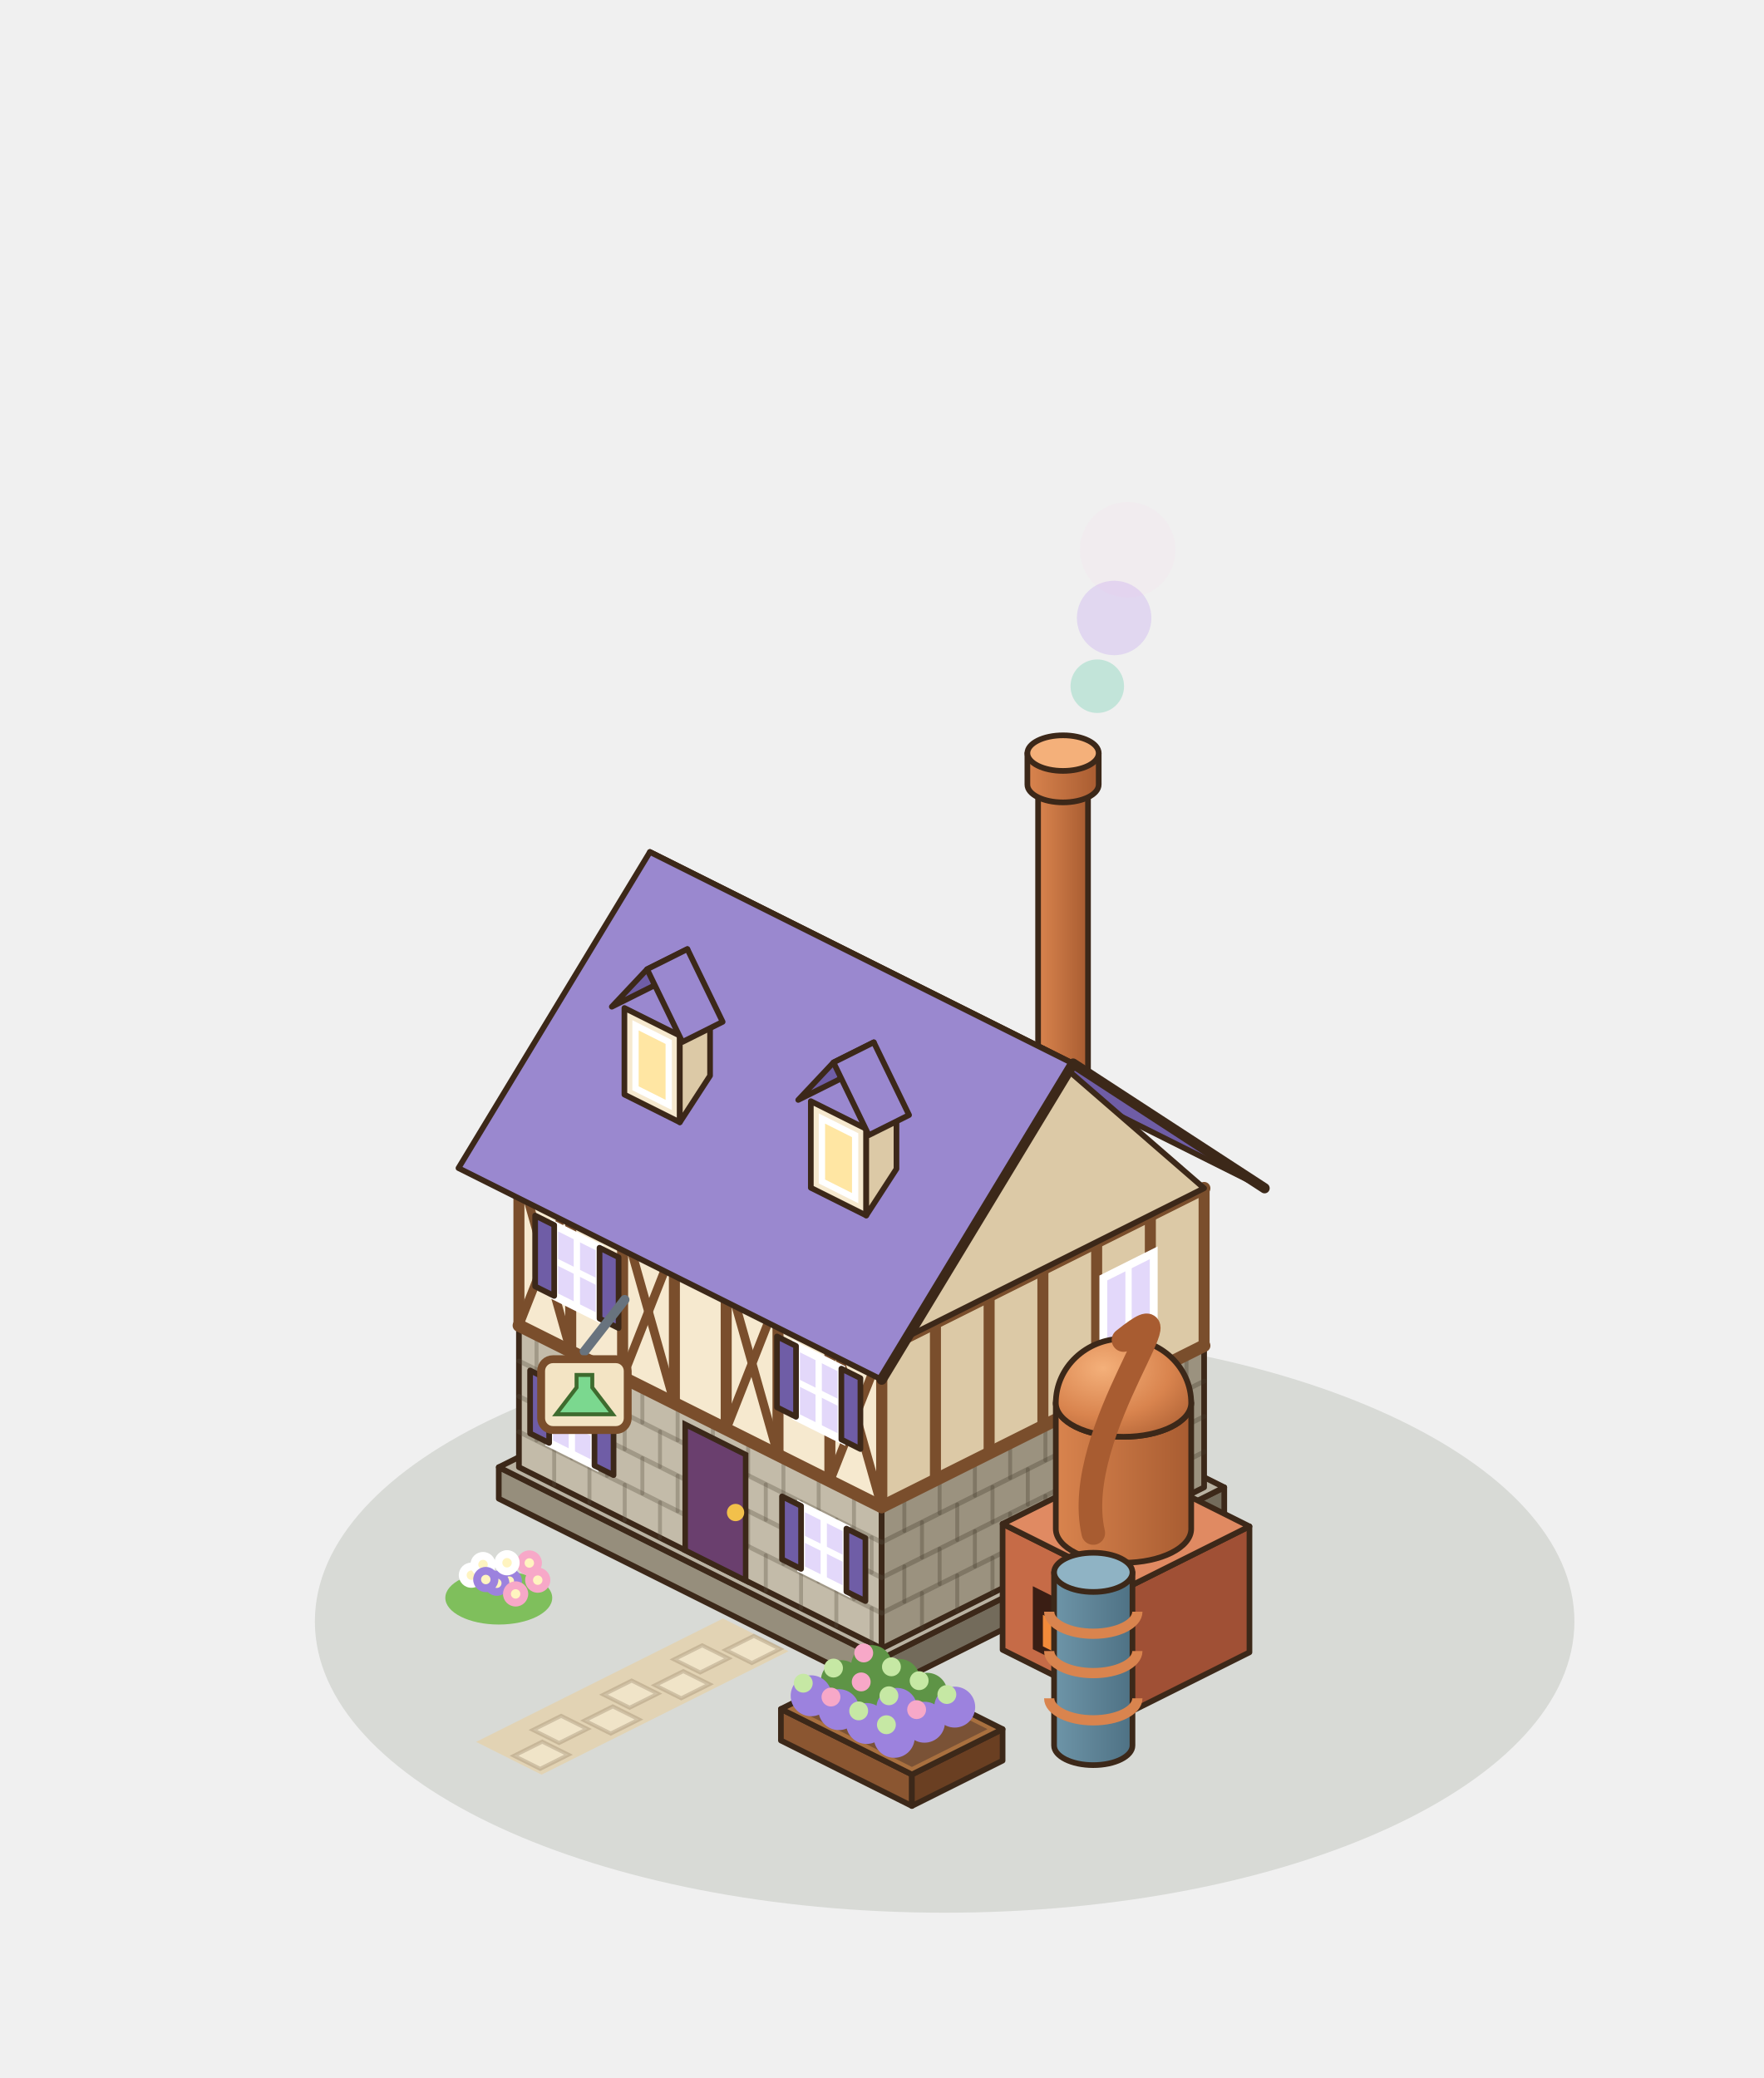
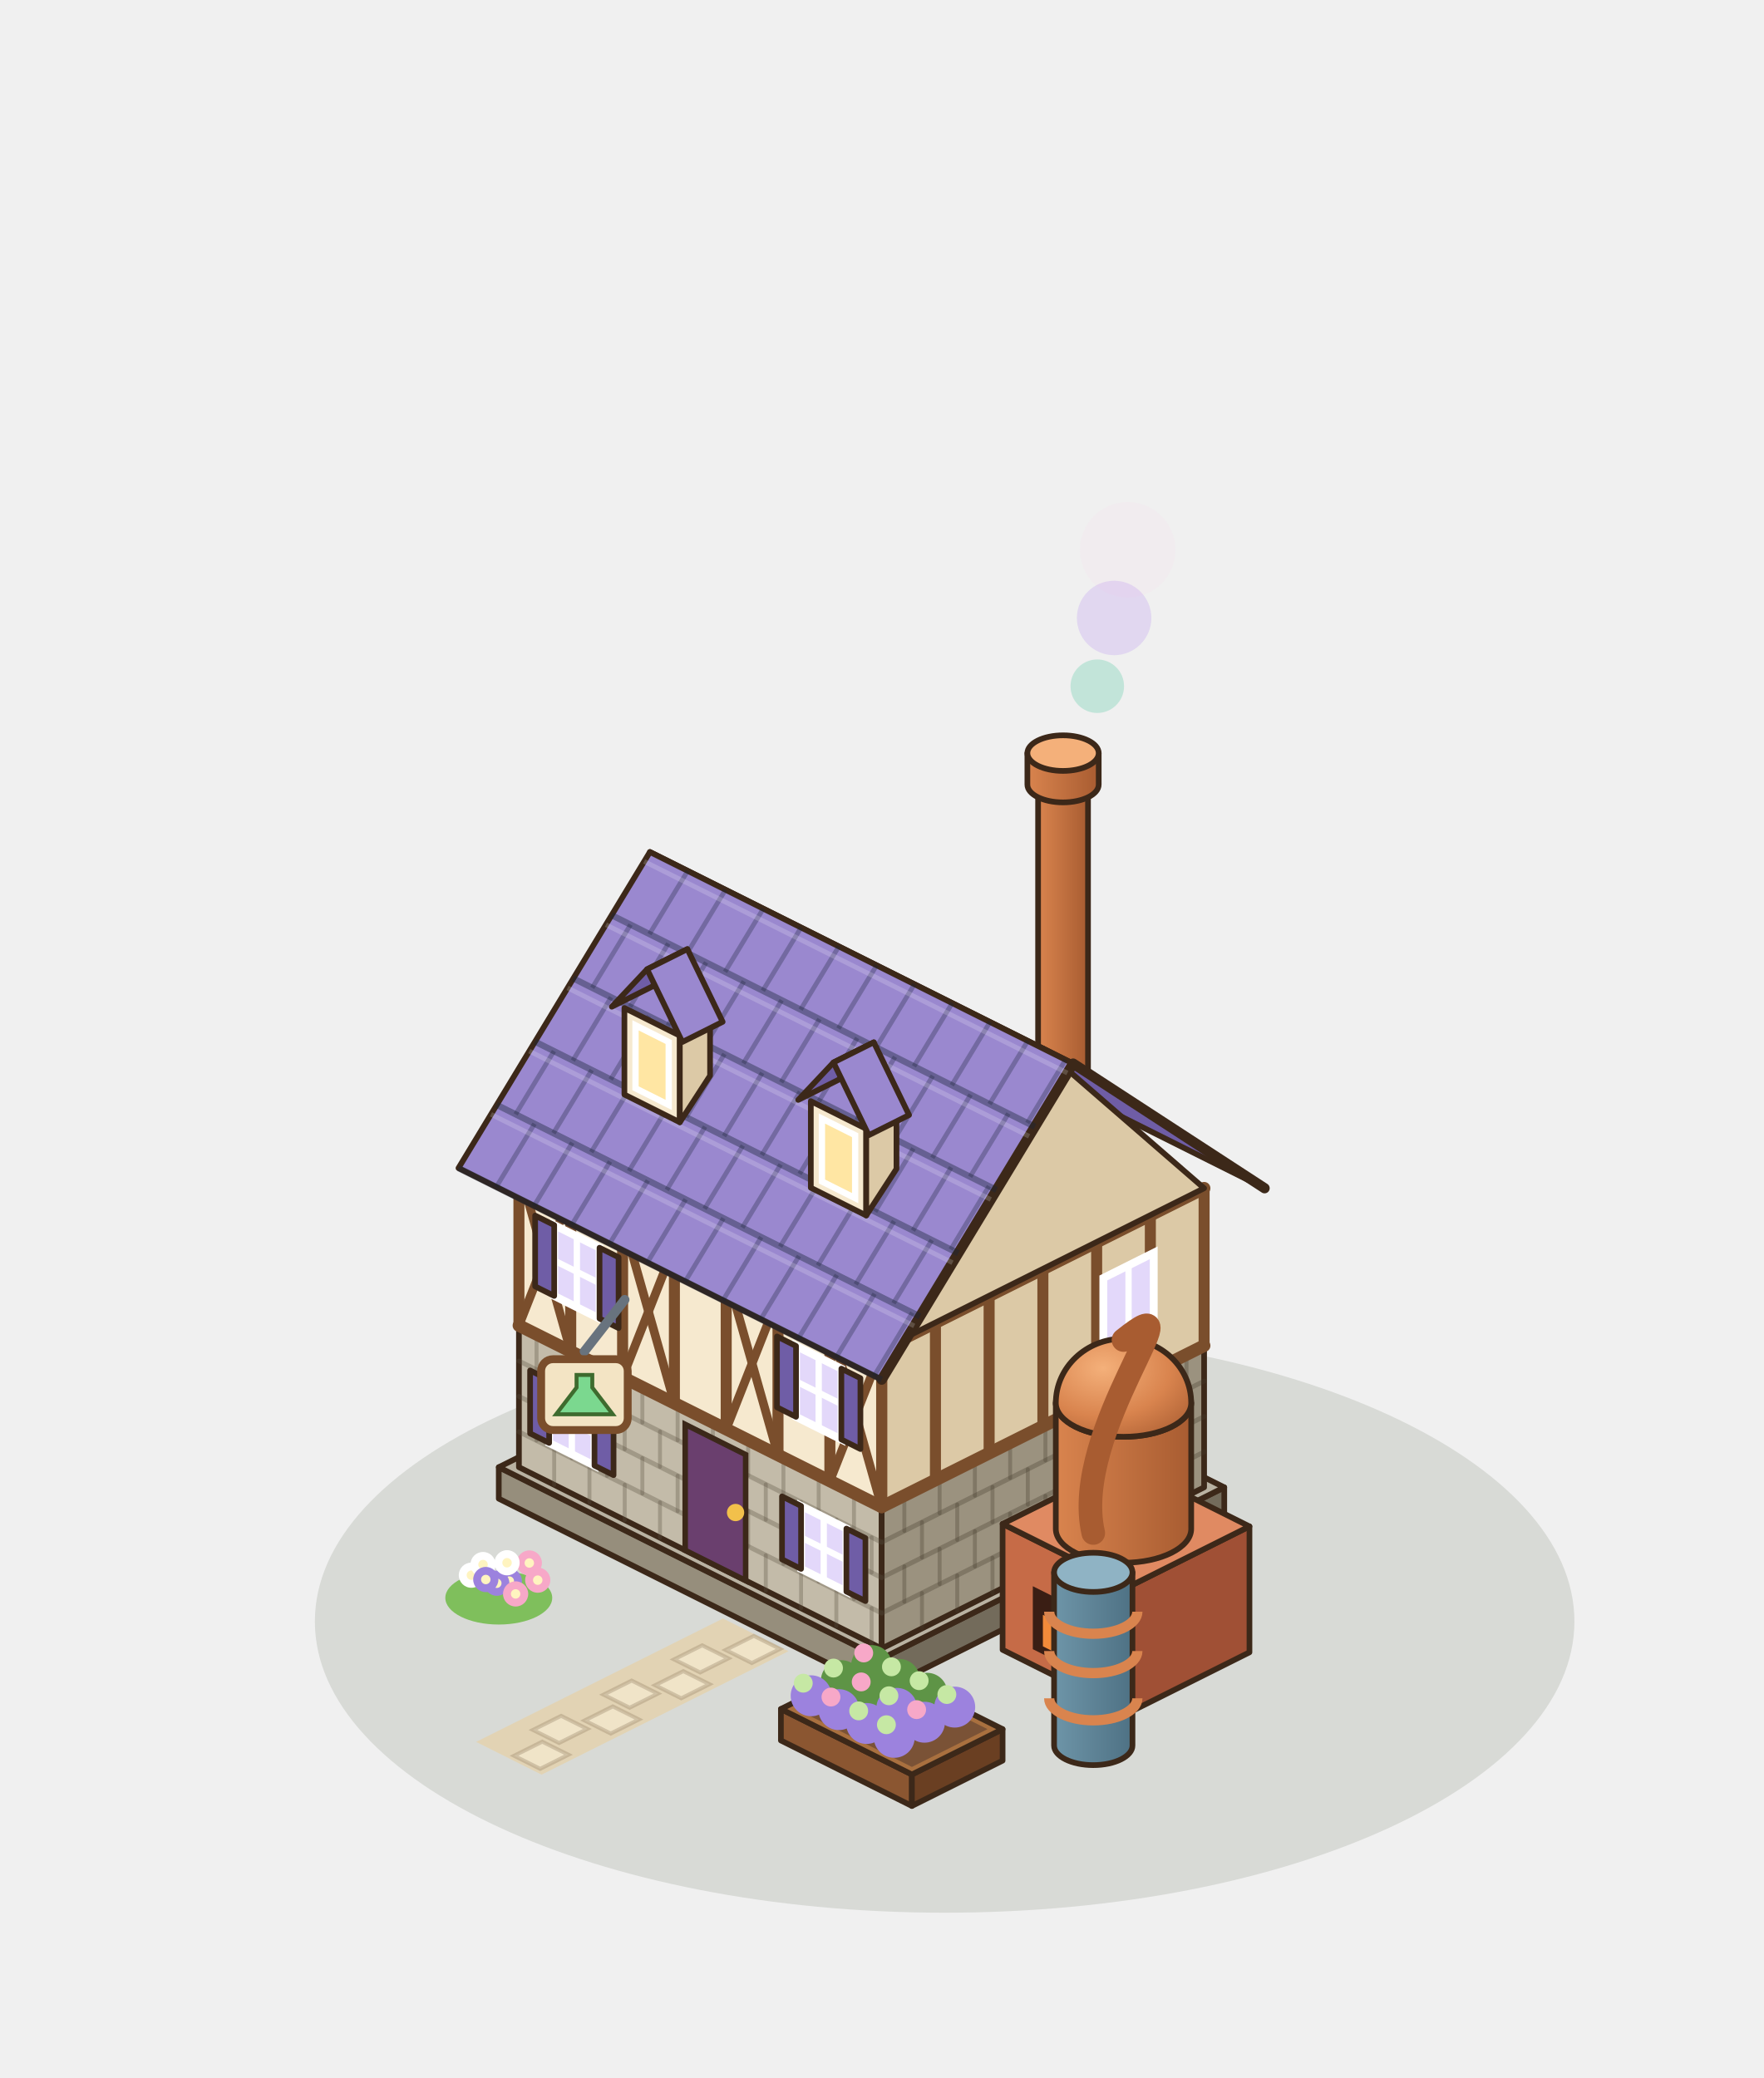
<svg xmlns="http://www.w3.org/2000/svg" width="280" height="330" viewBox="-140 -250 280 330">
  <g transform="scale(1.25)">
    <ellipse cx="8" cy="6" rx="80" ry="37" fill="rgba(40,55,20,.12)" />
    <polygon points="-20.16,5.62 -51.52,21.3 -43.2,25.46 -11.84,9.78" fill="#E2D3B4" />
    <polygon points="-12.91,9.49 -16.5,11.28 -19.82,9.62 -16.24,7.83" fill="#F0E4C8" stroke="rgba(150,130,100,.35)" stroke-width="0.5" />
    <polygon points="-19.47,10.69 -23.06,12.48 -26.38,10.82 -22.8,9.03" fill="#F0E4C8" stroke="rgba(150,130,100,.35)" stroke-width="0.5" />
    <polygon points="-21.87,13.97 -25.46,15.76 -28.78,14.1 -25.2,12.31" fill="#F0E4C8" stroke="rgba(150,130,100,.35)" stroke-width="0.5" />
    <polygon points="-28.43,15.17 -32.02,16.96 -35.34,15.3 -31.76,13.51" fill="#F0E4C8" stroke="rgba(150,130,100,.35)" stroke-width="0.5" />
    <polygon points="-30.83,18.45 -34.42,20.24 -37.74,18.58 -34.16,16.79" fill="#F0E4C8" stroke="rgba(150,130,100,.35)" stroke-width="0.5" />
    <polygon points="-37.39,19.65 -40.98,21.44 -44.3,19.78 -40.72,17.99" fill="#F0E4C8" stroke="rgba(150,130,100,.35)" stroke-width="0.5" />
    <polygon points="-39.79,22.93 -43.38,24.72 -46.7,23.06 -43.12,21.27" fill="#F0E4C8" stroke="rgba(150,130,100,.35)" stroke-width="0.5" />
    <polygon points="-48.64,-9.6 0,14.72 0,10.72 -48.64,-13.6" fill="#968E7C" stroke="#3C2819" stroke-width="0.72" stroke-linejoin="round" />
    <polygon points="43.52,-7.04 0,14.72 0,10.72 43.52,-11.04" fill="#736B5B" stroke="#3C2819" stroke-width="0.72" stroke-linejoin="round" />
    <polygon points="-5.12,-35.36 43.52,-11.04 0,10.72 -48.64,-13.6" fill="#B9B2A2" stroke="#3C2819" stroke-width="0.72" stroke-linejoin="round" />
    <polygon points="-46.08,-13.6 0,9.44 0,-8.56 -46.08,-31.6" fill="#C3BBA9" stroke="#3C2819" stroke-width="0.72" stroke-linejoin="round" />
    <polygon points="40.96,-11.04 0,9.44 0,-8.56 40.96,-29.04" fill="#9B927F" stroke="#3C2819" stroke-width="0.72" stroke-linejoin="round" />
    <polygon points="-5.12,-52.08 40.96,-29.04 0,-8.56 -46.08,-31.6" fill="#E6E1D4" stroke="#3C2819" stroke-width="0.72" stroke-linejoin="round" />
    <line x1="-46.08" y1="-18.1" x2="0" y2="4.94" stroke="rgba(90,80,65,.32)" stroke-width="0.6" stroke-linecap="round" />
    <line x1="-46.08" y1="-22.6" x2="0" y2="0.44" stroke="rgba(90,80,65,.32)" stroke-width="0.6" stroke-linecap="round" />
    <line x1="-46.08" y1="-27.1" x2="0" y2="-4.06" stroke="rgba(90,80,65,.32)" stroke-width="0.6" stroke-linecap="round" />
    <line x1="-41.6" y1="-11.36" x2="-41.6" y2="-15.86" stroke="rgba(90,80,65,.32)" stroke-width="0.5" stroke-linecap="round" />
    <line x1="-37.12" y1="-9.12" x2="-37.12" y2="-13.62" stroke="rgba(90,80,65,.32)" stroke-width="0.5" stroke-linecap="round" />
    <line x1="-32.64" y1="-6.88" x2="-32.64" y2="-11.38" stroke="rgba(90,80,65,.32)" stroke-width="0.5" stroke-linecap="round" />
    <line x1="-28.16" y1="-4.64" x2="-28.16" y2="-9.14" stroke="rgba(90,80,65,.32)" stroke-width="0.5" stroke-linecap="round" />
    <line x1="-23.68" y1="-2.4" x2="-23.68" y2="-6.9" stroke="rgba(90,80,65,.32)" stroke-width="0.5" stroke-linecap="round" />
    <line x1="-19.2" y1="-0.16" x2="-19.2" y2="-4.66" stroke="rgba(90,80,65,.32)" stroke-width="0.5" stroke-linecap="round" />
    <line x1="-14.72" y1="2.08" x2="-14.72" y2="-2.42" stroke="rgba(90,80,65,.32)" stroke-width="0.5" stroke-linecap="round" />
    <line x1="-10.24" y1="4.32" x2="-10.24" y2="-0.18" stroke="rgba(90,80,65,.32)" stroke-width="0.5" stroke-linecap="round" />
    <line x1="-5.76" y1="6.56" x2="-5.76" y2="2.06" stroke="rgba(90,80,65,.32)" stroke-width="0.5" stroke-linecap="round" />
    <line x1="-1.28" y1="8.8" x2="-1.28" y2="4.3" stroke="rgba(90,80,65,.32)" stroke-width="0.5" stroke-linecap="round" />
    <line x1="-43.84" y1="-16.98" x2="-43.84" y2="-21.48" stroke="rgba(90,80,65,.32)" stroke-width="0.5" stroke-linecap="round" />
    <line x1="-39.36" y1="-14.74" x2="-39.36" y2="-19.24" stroke="rgba(90,80,65,.32)" stroke-width="0.5" stroke-linecap="round" />
    <line x1="-34.88" y1="-12.5" x2="-34.88" y2="-17" stroke="rgba(90,80,65,.32)" stroke-width="0.5" stroke-linecap="round" />
    <line x1="-30.4" y1="-10.26" x2="-30.4" y2="-14.76" stroke="rgba(90,80,65,.32)" stroke-width="0.5" stroke-linecap="round" />
    <line x1="-25.92" y1="-8.02" x2="-25.92" y2="-12.52" stroke="rgba(90,80,65,.32)" stroke-width="0.5" stroke-linecap="round" />
    <line x1="-21.44" y1="-5.78" x2="-21.44" y2="-10.28" stroke="rgba(90,80,65,.32)" stroke-width="0.5" stroke-linecap="round" />
    <line x1="-16.96" y1="-3.54" x2="-16.96" y2="-8.04" stroke="rgba(90,80,65,.32)" stroke-width="0.5" stroke-linecap="round" />
    <line x1="-12.48" y1="-1.3" x2="-12.48" y2="-5.8" stroke="rgba(90,80,65,.32)" stroke-width="0.5" stroke-linecap="round" />
    <line x1="-8" y1="0.94" x2="-8" y2="-3.56" stroke="rgba(90,80,65,.32)" stroke-width="0.5" stroke-linecap="round" />
    <line x1="-3.52" y1="3.18" x2="-3.52" y2="-1.32" stroke="rgba(90,80,65,.32)" stroke-width="0.5" stroke-linecap="round" />
    <line x1="-41.6" y1="-20.36" x2="-41.6" y2="-24.86" stroke="rgba(90,80,65,.32)" stroke-width="0.5" stroke-linecap="round" />
    <line x1="-37.12" y1="-18.12" x2="-37.12" y2="-22.62" stroke="rgba(90,80,65,.32)" stroke-width="0.5" stroke-linecap="round" />
    <line x1="-32.64" y1="-15.88" x2="-32.64" y2="-20.38" stroke="rgba(90,80,65,.32)" stroke-width="0.5" stroke-linecap="round" />
    <line x1="-28.16" y1="-13.64" x2="-28.16" y2="-18.14" stroke="rgba(90,80,65,.32)" stroke-width="0.5" stroke-linecap="round" />
    <line x1="-23.68" y1="-11.4" x2="-23.68" y2="-15.9" stroke="rgba(90,80,65,.32)" stroke-width="0.5" stroke-linecap="round" />
    <line x1="-19.2" y1="-9.16" x2="-19.2" y2="-13.66" stroke="rgba(90,80,65,.32)" stroke-width="0.5" stroke-linecap="round" />
    <line x1="-14.72" y1="-6.92" x2="-14.72" y2="-11.42" stroke="rgba(90,80,65,.32)" stroke-width="0.5" stroke-linecap="round" />
    <line x1="-10.24" y1="-4.68" x2="-10.24" y2="-9.18" stroke="rgba(90,80,65,.32)" stroke-width="0.5" stroke-linecap="round" />
    <line x1="-5.76" y1="-2.44" x2="-5.76" y2="-6.94" stroke="rgba(90,80,65,.32)" stroke-width="0.5" stroke-linecap="round" />
    <line x1="-1.28" y1="-0.2" x2="-1.28" y2="-4.7" stroke="rgba(90,80,65,.32)" stroke-width="0.5" stroke-linecap="round" />
    <line x1="-43.84" y1="-25.98" x2="-43.84" y2="-30.48" stroke="rgba(90,80,65,.32)" stroke-width="0.5" stroke-linecap="round" />
    <line x1="-39.36" y1="-23.74" x2="-39.36" y2="-28.24" stroke="rgba(90,80,65,.32)" stroke-width="0.5" stroke-linecap="round" />
    <line x1="-34.88" y1="-21.5" x2="-34.88" y2="-26" stroke="rgba(90,80,65,.32)" stroke-width="0.5" stroke-linecap="round" />
    <line x1="-30.4" y1="-19.26" x2="-30.4" y2="-23.76" stroke="rgba(90,80,65,.32)" stroke-width="0.5" stroke-linecap="round" />
    <line x1="-25.92" y1="-17.02" x2="-25.92" y2="-21.52" stroke="rgba(90,80,65,.32)" stroke-width="0.5" stroke-linecap="round" />
    <line x1="-21.44" y1="-14.78" x2="-21.44" y2="-19.28" stroke="rgba(90,80,65,.32)" stroke-width="0.5" stroke-linecap="round" />
    <line x1="-16.96" y1="-12.54" x2="-16.96" y2="-17.04" stroke="rgba(90,80,65,.32)" stroke-width="0.5" stroke-linecap="round" />
    <line x1="-12.48" y1="-10.3" x2="-12.48" y2="-14.8" stroke="rgba(90,80,65,.32)" stroke-width="0.5" stroke-linecap="round" />
    <line x1="-8" y1="-8.06" x2="-8" y2="-12.56" stroke="rgba(90,80,65,.32)" stroke-width="0.5" stroke-linecap="round" />
    <line x1="-3.52" y1="-5.82" x2="-3.52" y2="-10.32" stroke="rgba(90,80,65,.32)" stroke-width="0.5" stroke-linecap="round" />
    <line x1="40.96" y1="-15.54" x2="0" y2="4.94" stroke="rgba(70,60,45,.32)" stroke-width="0.6" stroke-linecap="round" />
    <line x1="40.96" y1="-20.04" x2="0" y2="0.44" stroke="rgba(70,60,45,.32)" stroke-width="0.6" stroke-linecap="round" />
    <line x1="40.96" y1="-24.54" x2="0" y2="-4.06" stroke="rgba(70,60,45,.32)" stroke-width="0.6" stroke-linecap="round" />
    <line x1="36.48" y1="-8.8" x2="36.48" y2="-13.3" stroke="rgba(70,60,45,.32)" stroke-width="0.5" stroke-linecap="round" />
    <line x1="32" y1="-6.56" x2="32" y2="-11.06" stroke="rgba(70,60,45,.32)" stroke-width="0.5" stroke-linecap="round" />
    <line x1="27.52" y1="-4.32" x2="27.52" y2="-8.82" stroke="rgba(70,60,45,.32)" stroke-width="0.5" stroke-linecap="round" />
    <line x1="23.04" y1="-2.08" x2="23.04" y2="-6.58" stroke="rgba(70,60,45,.32)" stroke-width="0.5" stroke-linecap="round" />
    <line x1="18.56" y1="0.16" x2="18.56" y2="-4.34" stroke="rgba(70,60,45,.32)" stroke-width="0.5" stroke-linecap="round" />
    <line x1="14.08" y1="2.4" x2="14.08" y2="-2.1" stroke="rgba(70,60,45,.32)" stroke-width="0.5" stroke-linecap="round" />
    <line x1="9.6" y1="4.64" x2="9.6" y2="0.14" stroke="rgba(70,60,45,.32)" stroke-width="0.5" stroke-linecap="round" />
    <line x1="5.12" y1="6.88" x2="5.12" y2="2.38" stroke="rgba(70,60,45,.32)" stroke-width="0.5" stroke-linecap="round" />
    <line x1="38.72" y1="-14.42" x2="38.72" y2="-18.92" stroke="rgba(70,60,45,.32)" stroke-width="0.5" stroke-linecap="round" />
    <line x1="34.24" y1="-12.18" x2="34.24" y2="-16.68" stroke="rgba(70,60,45,.32)" stroke-width="0.5" stroke-linecap="round" />
    <line x1="29.76" y1="-9.94" x2="29.76" y2="-14.44" stroke="rgba(70,60,45,.32)" stroke-width="0.5" stroke-linecap="round" />
    <line x1="25.28" y1="-7.7" x2="25.28" y2="-12.2" stroke="rgba(70,60,45,.32)" stroke-width="0.5" stroke-linecap="round" />
    <line x1="20.8" y1="-5.46" x2="20.8" y2="-9.96" stroke="rgba(70,60,45,.32)" stroke-width="0.5" stroke-linecap="round" />
    <line x1="16.32" y1="-3.22" x2="16.32" y2="-7.72" stroke="rgba(70,60,45,.32)" stroke-width="0.5" stroke-linecap="round" />
    <line x1="11.84" y1="-0.98" x2="11.84" y2="-5.48" stroke="rgba(70,60,45,.32)" stroke-width="0.5" stroke-linecap="round" />
    <line x1="7.36" y1="1.26" x2="7.36" y2="-3.24" stroke="rgba(70,60,45,.32)" stroke-width="0.5" stroke-linecap="round" />
    <line x1="2.88" y1="3.5" x2="2.88" y2="-1" stroke="rgba(70,60,45,.32)" stroke-width="0.5" stroke-linecap="round" />
    <line x1="36.48" y1="-17.8" x2="36.48" y2="-22.3" stroke="rgba(70,60,45,.32)" stroke-width="0.5" stroke-linecap="round" />
    <line x1="32" y1="-15.56" x2="32" y2="-20.06" stroke="rgba(70,60,45,.32)" stroke-width="0.5" stroke-linecap="round" />
    <line x1="27.52" y1="-13.32" x2="27.52" y2="-17.82" stroke="rgba(70,60,45,.32)" stroke-width="0.5" stroke-linecap="round" />
    <line x1="23.04" y1="-11.08" x2="23.04" y2="-15.58" stroke="rgba(70,60,45,.32)" stroke-width="0.5" stroke-linecap="round" />
    <line x1="18.56" y1="-8.84" x2="18.56" y2="-13.34" stroke="rgba(70,60,45,.32)" stroke-width="0.5" stroke-linecap="round" />
    <line x1="14.08" y1="-6.6" x2="14.08" y2="-11.1" stroke="rgba(70,60,45,.32)" stroke-width="0.5" stroke-linecap="round" />
    <line x1="9.6" y1="-4.36" x2="9.6" y2="-8.86" stroke="rgba(70,60,45,.32)" stroke-width="0.5" stroke-linecap="round" />
    <line x1="5.12" y1="-2.12" x2="5.12" y2="-6.62" stroke="rgba(70,60,45,.32)" stroke-width="0.5" stroke-linecap="round" />
    <line x1="38.72" y1="-23.42" x2="38.72" y2="-27.92" stroke="rgba(70,60,45,.32)" stroke-width="0.5" stroke-linecap="round" />
    <line x1="34.24" y1="-21.18" x2="34.24" y2="-25.68" stroke="rgba(70,60,45,.32)" stroke-width="0.5" stroke-linecap="round" />
    <line x1="29.76" y1="-18.94" x2="29.76" y2="-23.44" stroke="rgba(70,60,45,.32)" stroke-width="0.5" stroke-linecap="round" />
    <line x1="25.28" y1="-16.7" x2="25.28" y2="-21.2" stroke="rgba(70,60,45,.32)" stroke-width="0.5" stroke-linecap="round" />
    <line x1="20.8" y1="-14.46" x2="20.8" y2="-18.96" stroke="rgba(70,60,45,.32)" stroke-width="0.5" stroke-linecap="round" />
    <line x1="16.32" y1="-12.22" x2="16.32" y2="-16.72" stroke="rgba(70,60,45,.32)" stroke-width="0.5" stroke-linecap="round" />
    <line x1="11.84" y1="-9.98" x2="11.84" y2="-14.48" stroke="rgba(70,60,45,.32)" stroke-width="0.5" stroke-linecap="round" />
    <line x1="7.36" y1="-7.74" x2="7.36" y2="-12.24" stroke="rgba(70,60,45,.32)" stroke-width="0.5" stroke-linecap="round" />
    <line x1="2.88" y1="-5.5" x2="2.88" y2="-10" stroke="rgba(70,60,45,.32)" stroke-width="0.5" stroke-linecap="round" />
    <polygon points="-46.08,-31.6 0,-8.56 0,-28.56 -46.08,-51.6" fill="#F6E9CF" stroke="#3C2819" stroke-width="0.72" stroke-linejoin="round" />
    <polygon points="40.96,-29.04 0,-8.56 0,-28.56 40.96,-49.04" fill="#DCC9A6" stroke="#3C2819" stroke-width="0.72" stroke-linejoin="round" />
    <polygon points="-5.12,-72.08 40.96,-49.04 0,-28.56 -46.08,-51.6" fill="#FFF8EA" stroke="#3C2819" stroke-width="0.72" stroke-linejoin="round" />
    <line x1="-46.08" y1="-31.6" x2="0" y2="-8.56" stroke="#7A4E2C" stroke-width="1.6" stroke-linecap="round" />
    <line x1="-46.08" y1="-51.6" x2="0" y2="-28.56" stroke="#7A4E2C" stroke-width="1.6" stroke-linecap="round" />
    <line x1="-46.08" y1="-31.6" x2="-46.08" y2="-51.6" stroke="#7A4E2C" stroke-width="1.4" stroke-linecap="round" />
    <line x1="-39.5" y1="-28.31" x2="-39.5" y2="-48.31" stroke="#7A4E2C" stroke-width="1.4" stroke-linecap="round" />
    <line x1="-32.91" y1="-25.02" x2="-32.91" y2="-45.02" stroke="#7A4E2C" stroke-width="1.4" stroke-linecap="round" />
    <line x1="-26.33" y1="-21.73" x2="-26.33" y2="-41.73" stroke="#7A4E2C" stroke-width="1.4" stroke-linecap="round" />
    <line x1="-19.75" y1="-18.43" x2="-19.75" y2="-38.43" stroke="#7A4E2C" stroke-width="1.4" stroke-linecap="round" />
    <line x1="-13.17" y1="-15.14" x2="-13.17" y2="-35.14" stroke="#7A4E2C" stroke-width="1.4" stroke-linecap="round" />
    <line x1="-6.58" y1="-11.85" x2="-6.58" y2="-31.85" stroke="#7A4E2C" stroke-width="1.4" stroke-linecap="round" />
    <line x1="0" y1="-8.56" x2="0" y2="-28.56" stroke="#7A4E2C" stroke-width="1.4" stroke-linecap="round" />
    <line x1="-46.08" y1="-31.6" x2="-39.5" y2="-48.31" stroke="#7A4E2C" stroke-width="1.1" stroke-linecap="round" />
    <line x1="-39.5" y1="-28.31" x2="-46.08" y2="-51.6" stroke="#7A4E2C" stroke-width="1.1" stroke-linecap="round" />
    <line x1="-32.91" y1="-25.02" x2="-26.33" y2="-41.73" stroke="#7A4E2C" stroke-width="1.1" stroke-linecap="round" />
    <line x1="-26.33" y1="-21.73" x2="-32.91" y2="-45.02" stroke="#7A4E2C" stroke-width="1.1" stroke-linecap="round" />
    <line x1="-19.75" y1="-18.43" x2="-13.17" y2="-35.14" stroke="#7A4E2C" stroke-width="1.1" stroke-linecap="round" />
    <line x1="-13.17" y1="-15.14" x2="-19.75" y2="-38.43" stroke="#7A4E2C" stroke-width="1.1" stroke-linecap="round" />
    <line x1="-6.58" y1="-11.85" x2="0" y2="-28.56" stroke="#7A4E2C" stroke-width="1.1" stroke-linecap="round" />
    <line x1="0" y1="-8.56" x2="-6.58" y2="-31.85" stroke="#7A4E2C" stroke-width="1.1" stroke-linecap="round" />
    <line x1="40.96" y1="-29.04" x2="0" y2="-8.56" stroke="#7A4E2C" stroke-width="1.6" stroke-linecap="round" />
    <line x1="40.96" y1="-49.04" x2="0" y2="-28.56" stroke="#7A4E2C" stroke-width="1.6" stroke-linecap="round" />
    <line x1="40.96" y1="-29.04" x2="40.96" y2="-49.04" stroke="#7A4E2C" stroke-width="1.4" stroke-linecap="round" />
    <line x1="34.13" y1="-25.63" x2="34.13" y2="-45.63" stroke="#7A4E2C" stroke-width="1.4" stroke-linecap="round" />
    <line x1="27.31" y1="-22.21" x2="27.31" y2="-42.21" stroke="#7A4E2C" stroke-width="1.4" stroke-linecap="round" />
    <line x1="20.48" y1="-18.8" x2="20.48" y2="-38.8" stroke="#7A4E2C" stroke-width="1.4" stroke-linecap="round" />
    <line x1="13.65" y1="-15.39" x2="13.65" y2="-35.39" stroke="#7A4E2C" stroke-width="1.4" stroke-linecap="round" />
    <line x1="6.83" y1="-11.97" x2="6.83" y2="-31.97" stroke="#7A4E2C" stroke-width="1.4" stroke-linecap="round" />
    <line x1="0" y1="-8.56" x2="0" y2="-28.56" stroke="#7A4E2C" stroke-width="1.4" stroke-linecap="round" />
    <polygon points="-24.96,-3.04 -17.28,0.8 -17.28,-15.2 -24.96,-19.04" fill="#6A3F6E" stroke="#3C2819" stroke-width="0.7" />
    <circle cx="-18.56" cy="-7.84" r="1.1" fill="#F2C04B" />
    <polygon points="-42.24,-16.68 -36.48,-13.8 -36.48,-21.8 -42.24,-24.68" fill="#E3D8FA" stroke="#FFFFFF" stroke-width="1" />
    <line x1="-39.36" y1="-15.24" x2="-39.36" y2="-23.24" stroke="#FFFFFF" stroke-width="0.8" stroke-linecap="round" />
    <line x1="-42.24" y1="-20.68" x2="-36.48" y2="-17.8" stroke="#FFFFFF" stroke-width="0.8" stroke-linecap="round" />
    <polygon points="-44.66,-17.89 -42.24,-16.68 -42.24,-24.68 -44.66,-25.89" fill="#6F5DA6" stroke="#3C2819" stroke-width="0.72" stroke-linejoin="round" />
    <polygon points="-36.48,-13.8 -34.06,-12.59 -34.06,-20.59 -36.48,-21.8" fill="#6F5DA6" stroke="#3C2819" stroke-width="0.72" stroke-linejoin="round" />
    <polygon points="-10.24,-0.68 -4.48,2.2 -4.48,-5.8 -10.24,-8.68" fill="#E3D8FA" stroke="#FFFFFF" stroke-width="1" />
    <line x1="-7.36" y1="0.76" x2="-7.36" y2="-7.24" stroke="#FFFFFF" stroke-width="0.8" stroke-linecap="round" />
    <line x1="-10.24" y1="-4.68" x2="-4.48" y2="-1.8" stroke="#FFFFFF" stroke-width="0.8" stroke-linecap="round" />
    <polygon points="-12.66,-1.89 -10.24,-0.68 -10.24,-8.68 -12.66,-9.89" fill="#6F5DA6" stroke="#3C2819" stroke-width="0.72" stroke-linejoin="round" />
    <polygon points="-4.48,2.2 -2.06,3.41 -2.06,-4.59 -4.48,-5.8" fill="#6F5DA6" stroke="#3C2819" stroke-width="0.72" stroke-linejoin="round" />
    <polygon points="-41.6,-35.36 -35.84,-32.48 -35.84,-41.48 -41.6,-44.36" fill="#E3D8FA" stroke="#FFFFFF" stroke-width="1" />
    <line x1="-38.72" y1="-33.92" x2="-38.72" y2="-42.92" stroke="#FFFFFF" stroke-width="0.8" stroke-linecap="round" />
    <line x1="-41.6" y1="-39.86" x2="-35.84" y2="-36.98" stroke="#FFFFFF" stroke-width="0.8" stroke-linecap="round" />
    <polygon points="-44.02,-36.57 -41.6,-35.36 -41.6,-44.36 -44.02,-45.57" fill="#6F5DA6" stroke="#3C2819" stroke-width="0.72" stroke-linejoin="round" />
    <polygon points="-35.84,-32.48 -33.42,-31.27 -33.42,-40.27 -35.84,-41.48" fill="#6F5DA6" stroke="#3C2819" stroke-width="0.72" stroke-linejoin="round" />
    <polygon points="-10.88,-20 -5.12,-17.12 -5.12,-26.12 -10.88,-29" fill="#E3D8FA" stroke="#FFFFFF" stroke-width="1" />
    <line x1="-8" y1="-18.56" x2="-8" y2="-27.56" stroke="#FFFFFF" stroke-width="0.8" stroke-linecap="round" />
    <line x1="-10.88" y1="-24.5" x2="-5.12" y2="-21.62" stroke="#FFFFFF" stroke-width="0.8" stroke-linecap="round" />
    <polygon points="-13.3,-21.21 -10.88,-20 -10.88,-29 -13.3,-30.21" fill="#6F5DA6" stroke="#3C2819" stroke-width="0.72" stroke-linejoin="round" />
    <polygon points="-5.12,-17.12 -2.7,-15.91 -2.7,-24.91 -5.12,-26.12" fill="#6F5DA6" stroke="#3C2819" stroke-width="0.72" stroke-linejoin="round" />
    <polygon points="34.56,-31.84 28.16,-28.64 28.16,-37.64 34.56,-40.84" fill="#E3D8FA" stroke="#FFFFFF" stroke-width="1" />
    <line x1="31.36" y1="-30.24" x2="31.36" y2="-39.24" stroke="#FFFFFF" stroke-width="0.8" stroke-linecap="round" />
    <polygon points="34.56,-12.84 28.16,-9.64 28.16,-17.64 34.56,-20.84" fill="#E3D8FA" stroke="#FFFFFF" stroke-width="1" />
    <line x1="31.36" y1="-11.24" x2="31.36" y2="-19.24" stroke="#FFFFFF" stroke-width="0.8" stroke-linecap="round" />
    <line x1="-32.64" y1="-34.88" x2="-37.76" y2="-28.32" stroke="#68737E" stroke-width="1.2" stroke-linecap="round" />
    <rect x="-43.26" y="-27.32" width="11" height="9" rx="1.5" fill="#F3E4C4" stroke="#7A4E2C" stroke-width="1" />
    <path d="M-38.76,-25.32 v1.6 l-2.6,3.4 h7.2 l-2.6,-3.4 v-1.6 Z" fill="#7BD88F" stroke="#3E6B2E" stroke-width="0.5" />
    <defs>
      <linearGradient id="ah-ch--1.02" x1="0" x2="1">
        <stop offset="0" stop-color="#D9844E" />
        <stop offset="1" stop-color="#A85C31" />
      </linearGradient>
    </defs>
    <path d="M19.87,-100.32 L19.87,-50.32 A3.17,1.58 0 0 0 26.21,-50.32 L26.21,-100.32 Z" fill="url(#ah-ch--1.02)" stroke="#3C2819" stroke-width="0.72" stroke-linejoin="round" />
    <ellipse cx="23.04" cy="-100.32" rx="3.17" ry="1.58" fill="#F4B07A" stroke="#3C2819" stroke-width="0.72" stroke-linejoin="round" />
    <defs>
      <linearGradient id="ah-cap--1.02" x1="0" x2="1">
        <stop offset="0" stop-color="#D9844E" />
        <stop offset="1" stop-color="#A85C31" />
      </linearGradient>
    </defs>
    <path d="M18.51,-104.32 L18.51,-100.32 A4.53,2.26 0 0 0 27.57,-100.32 L27.57,-104.32 Z" fill="url(#ah-cap--1.02)" stroke="#3C2819" stroke-width="0.72" stroke-linejoin="round" />
    <ellipse cx="23.04" cy="-104.32" rx="4.53" ry="2.26" fill="#F4B07A" stroke="#3C2819" stroke-width="0.72" stroke-linejoin="round" />
    <polygon points="-5.12,-75.92 48.64,-49.04 24.32,-64.88 -29.44,-91.76" fill="#6F5DA6" stroke="#3C2819" stroke-width="0.72" stroke-linejoin="round" />
    <polygon points="40.96,-49.04 0,-28.56 20.48,-66.8" fill="#DCC9A6" stroke="#3C2819" stroke-width="0.72" stroke-linejoin="round" />
    <polygon points="-29.44,-91.76 24.32,-64.88 0,-24.72 -53.76,-51.6" fill="#9A88CF" stroke="#3C2819" stroke-width="0.72" stroke-linejoin="round" />
    <polyline points="48.64,-49.04 24.32,-64.88 0,-24.72" fill="none" stroke="#3C2819" stroke-width="1.3" stroke-linejoin="round" stroke-linecap="round" />
+     <polyline points="-34.3,-83.73 19.46,-56.85" stroke="rgba(25,35,55,.4)" stroke-width="0.8" />
+     <polyline points="-24.64,-89.36 -29.5,-81.33" stroke="rgba(25,35,55,.3)" stroke-width="0.6" />
+     <polyline points="-19.84,-86.96 -24.7,-78.93" stroke="rgba(25,35,55,.3)" stroke-width="0.6" />
+     <polyline points="-15.04,-84.56 -19.9,-76.53" stroke="rgba(25,35,55,.3)" stroke-width="0.6" />
+     <polyline points="-10.24,-82.16 -15.1,-74.13" stroke="rgba(25,35,55,.3)" stroke-width="0.6" />
+     <polyline points="-5.44,-79.76 -10.3,-71.73" stroke="rgba(25,35,55,.3)" stroke-width="0.6" />
+     <polyline points="-0.64,-77.36 -5.5,-69.33" stroke="rgba(25,35,55,.3)" stroke-width="0.6" />
+     <polyline points="4.16,-74.96 -0.7,-66.93" stroke="rgba(25,35,55,.3)" stroke-width="0.6" />
+     <polyline points="8.96,-72.56 4.1,-64.53" stroke="rgba(25,35,55,.3)" stroke-width="0.6" />
+     <polyline points="13.76,-70.16 8.9,-62.13" stroke="rgba(25,35,55,.3)" stroke-width="0.6" />
+     <polyline points="18.56,-67.76 13.7,-59.73" stroke="rgba(25,35,55,.3)" stroke-width="0.6" />
+     <polyline points="23.36,-65.36 18.5,-57.33" stroke="rgba(25,35,55,.3)" stroke-width="0.6" />
+     <polyline points="-30.17,-90.56 23.59,-63.68" stroke="rgba(255,255,255,.18)" stroke-width="0.6" />
+     <polyline points="-39.17,-75.7 14.59,-48.82" stroke="rgba(25,35,55,.4)" stroke-width="0.8" />
+     <polyline points="-31.9,-82.53 -36.77,-74.5" stroke="rgba(25,35,55,.3)" stroke-width="0.6" />
+     <polyline points="-27.1,-80.13 -31.97,-72.1" stroke="rgba(25,35,55,.3)" stroke-width="0.6" />
+     <polyline points="-22.3,-77.73 -27.17,-69.7" stroke="rgba(25,35,55,.3)" stroke-width="0.6" />
+     <polyline points="-17.5,-75.33 -22.37,-67.3" stroke="rgba(25,35,55,.3)" stroke-width="0.6" />
+     <polyline points="-12.7,-72.93 -17.57,-64.9" stroke="rgba(25,35,55,.3)" stroke-width="0.6" />
+     <polyline points="-7.9,-70.53 -12.77,-62.5" stroke="rgba(25,35,55,.3)" stroke-width="0.6" />
+     <polyline points="-3.1,-68.13 -7.97,-60.1" stroke="rgba(25,35,55,.3)" stroke-width="0.6" />
+     <polyline points="1.7,-65.73 -3.17,-57.7" stroke="rgba(25,35,55,.3)" stroke-width="0.6" />
+     <polyline points="6.5,-63.33 1.63,-55.3" stroke="rgba(25,35,55,.3)" stroke-width="0.6" />
+     <polyline points="11.3,-60.93 6.43,-52.9" stroke="rgba(25,35,55,.3)" stroke-width="0.6" />
+     <polyline points="16.1,-58.53 11.23,-50.5" stroke="rgba(25,35,55,.3)" stroke-width="0.6" />
+     <polyline points="-35.03,-82.52 18.73,-55.64" stroke="rgba(255,255,255,.18)" stroke-width="0.6" />
+     <polyline points="-44.03,-67.66 9.73,-40.78" stroke="rgba(25,35,55,.4)" stroke-width="0.8" />
+     <polyline points="-34.37,-73.3 -39.23,-65.26" stroke="rgba(25,35,55,.3)" stroke-width="0.6" />
+     <polyline points="-29.57,-70.9 -34.43,-62.86" stroke="rgba(25,35,55,.3)" stroke-width="0.6" />
+     <polyline points="-24.77,-68.5 -29.63,-60.46" stroke="rgba(25,35,55,.3)" stroke-width="0.6" />
+     <polyline points="-19.97,-66.1 -24.83,-58.06" stroke="rgba(25,35,55,.3)" stroke-width="0.6" />
+     <polyline points="-15.17,-63.7 -20.03,-55.66" stroke="rgba(25,35,55,.3)" stroke-width="0.6" />
+     <polyline points="-10.37,-61.3 -15.23,-53.26" stroke="rgba(25,35,55,.3)" stroke-width="0.6" />
+     <polyline points="-5.57,-58.9 -10.43,-50.86" stroke="rgba(25,35,55,.3)" stroke-width="0.6" />
+     <polyline points="-0.77,-56.5 -5.63,-48.46" stroke="rgba(25,35,55,.3)" stroke-width="0.6" />
+     <polyline points="4.03,-54.1 -0.83,-46.06" stroke="rgba(25,35,55,.3)" stroke-width="0.6" />
+     <polyline points="8.83,-51.7 3.97,-43.66" stroke="rgba(25,35,55,.3)" stroke-width="0.6" />
+     <polyline points="13.63,-49.3 8.77,-41.26" stroke="rgba(25,35,55,.3)" stroke-width="0.6" />
+     <polyline points="-39.9,-74.49 13.86,-47.61" stroke="rgba(255,255,255,.18)" stroke-width="0.6" />
+     <polyline points="-48.9,-59.63 4.86,-32.75" stroke="rgba(25,35,55,.4)" stroke-width="0.8" />
+     <polyline points="-41.63,-66.46 -46.5,-58.43" stroke="rgba(25,35,55,.3)" stroke-width="0.6" />
+     <polyline points="-36.83,-64.06 -41.7,-56.03" stroke="rgba(25,35,55,.3)" stroke-width="0.6" />
+     <polyline points="-32.03,-61.66 -36.9,-53.63" stroke="rgba(25,35,55,.3)" stroke-width="0.6" />
+     <polyline points="-27.23,-59.26 -32.1,-51.23" stroke="rgba(25,35,55,.3)" stroke-width="0.6" />
+     <polyline points="-22.43,-56.86 -27.3,-48.83" stroke="rgba(25,35,55,.3)" stroke-width="0.6" />
+     <polyline points="-17.63,-54.46 -22.5,-46.43" stroke="rgba(25,35,55,.3)" stroke-width="0.6" />
+     <polyline points="-12.83,-52.06 -17.7,-44.03" stroke="rgba(25,35,55,.3)" stroke-width="0.6" />
+     <polyline points="-8.03,-49.66 -12.9,-41.63" stroke="rgba(25,35,55,.3)" stroke-width="0.6" />
+     <polyline points="-3.23,-47.26 -8.1,-39.23" stroke="rgba(25,35,55,.3)" stroke-width="0.6" />
+     <polyline points="1.57,-44.86 -3.3,-36.83" stroke="rgba(25,35,55,.3)" stroke-width="0.6" />
+     <polyline points="6.37,-42.46 1.5,-34.43" stroke="rgba(25,35,55,.3)" stroke-width="0.6" />
+     <polyline points="-44.76,-66.46 9,-39.58" stroke="rgba(255,255,255,.18)" stroke-width="0.6" />
+     <polyline points="-53.76,-51.6 0,-24.72" stroke="rgba(25,35,55,.4)" stroke-width="0.8" />
+     <polyline points="-44.1,-57.23 -48.96,-49.2" stroke="rgba(25,35,55,.3)" stroke-width="0.6" />
+     <polyline points="-39.3,-54.83 -44.16,-46.8" stroke="rgba(25,35,55,.3)" stroke-width="0.6" />
+     <polyline points="-34.5,-52.43 -39.36,-44.4" stroke="rgba(25,35,55,.3)" stroke-width="0.6" />
+     <polyline points="-29.7,-50.03 -34.56,-42" stroke="rgba(25,35,55,.3)" stroke-width="0.6" />
+     <polyline points="-24.9,-47.63 -29.76,-39.6" stroke="rgba(25,35,55,.3)" stroke-width="0.6" />
+     <polyline points="-20.1,-45.23 -24.96,-37.2" stroke="rgba(25,35,55,.3)" stroke-width="0.6" />
+     <polyline points="-15.3,-42.83 -20.16,-34.8" stroke="rgba(25,35,55,.3)" stroke-width="0.6" />
+     <polyline points="-10.5,-40.43 -15.36,-32.4" stroke="rgba(25,35,55,.3)" stroke-width="0.6" />
+     <polyline points="-5.7,-38.03 -10.56,-30" stroke="rgba(25,35,55,.3)" stroke-width="0.6" />
+     <polyline points="-0.9,-35.63 -5.76,-27.6" stroke="rgba(25,35,55,.3)" stroke-width="0.6" />
+     <polyline points="3.9,-33.23 -0.96,-25.2" stroke="rgba(25,35,55,.3)" stroke-width="0.6" />
+     <polyline points="-49.63,-58.43 4.13,-31.55" stroke="rgba(255,255,255,.18)" stroke-width="0.6" />
    <polygon points="-32.68,-60.94 -25.64,-57.42 -25.64,-68.42 -32.68,-71.94" fill="#F6E9CF" stroke="#3C2819" stroke-width="0.72" stroke-linejoin="round" />
    <polygon points="-31.27,-61.74 -27.05,-59.62 -27.05,-67.62 -31.27,-69.74" fill="#FFE6A3" stroke="#FFFFFF" stroke-width="0.8" />
    <polygon points="-25.64,-57.42 -21.8,-63.34 -21.8,-70.34 -25.64,-68.42" fill="#DCC9A6" stroke="#3C2819" stroke-width="0.72" stroke-linejoin="round" />
    <polygon points="-34.28,-72.1 -29.8,-76.86 -24.68,-79.42 -29.16,-74.66" fill="#6F5DA6" stroke="#3C2819" stroke-width="0.72" stroke-linejoin="round" />
    <polygon points="-25.32,-67.62 -29.8,-76.86 -24.68,-79.42 -20.2,-70.18" fill="#9A88CF" stroke="#3C2819" stroke-width="0.72" stroke-linejoin="round" />
    <polygon points="-9,-49.1 -1.96,-45.58 -1.96,-56.58 -9,-60.1" fill="#F6E9CF" stroke="#3C2819" stroke-width="0.72" stroke-linejoin="round" />
    <polygon points="-7.59,-49.9 -3.37,-47.78 -3.37,-55.78 -7.59,-57.9" fill="#FFE6A3" stroke="#FFFFFF" stroke-width="0.8" />
    <polygon points="-1.96,-45.58 1.88,-51.5 1.88,-58.5 -1.96,-56.58" fill="#DCC9A6" stroke="#3C2819" stroke-width="0.72" stroke-linejoin="round" />
    <polygon points="-10.6,-60.26 -6.12,-65.02 -1,-67.58 -5.48,-62.82" fill="#6F5DA6" stroke="#3C2819" stroke-width="0.72" stroke-linejoin="round" />
    <polygon points="-1.64,-55.78 -6.12,-65.02 -1,-67.58 3.48,-58.34" fill="#9A88CF" stroke="#3C2819" stroke-width="0.72" stroke-linejoin="round" />
    <polygon points="15.36,9.6 31.36,17.6 31.36,1.6 15.36,-6.4" fill="#C66B47" stroke="#3C2819" stroke-width="0.72" stroke-linejoin="round" />
    <polygon points="46.72,9.92 31.36,17.6 31.36,1.6 46.72,-6.08" fill="#A05035" stroke="#3C2819" stroke-width="0.72" stroke-linejoin="round" />
    <polygon points="30.72,-14.08 46.72,-6.08 31.36,1.6 15.36,-6.4" fill="#E08A62" stroke="#3C2819" stroke-width="0.72" stroke-linejoin="round" />
    <polygon points="19.2,9.52 26.88,13.36 26.88,5.36 19.2,1.52" fill="#3A1E14" />
    <polygon points="20.48,9.16 25.6,11.72 25.6,7.72 20.48,5.16" fill="#F28A3A" />
    <defs>
      <linearGradient id="lab-cuve-0.8" x1="0" x2="1">
        <stop offset="0" stop-color="#D9844E" />
        <stop offset="1" stop-color="#A85C31" />
      </linearGradient>
    </defs>
    <path d="M22.12,-21.76 L22.12,-5.76 A8.6,4.3 0 0 0 39.32,-5.76 L39.32,-21.76 Z" fill="url(#lab-cuve-0.8)" stroke="#3C2819" stroke-width="0.72" stroke-linejoin="round" />
    <ellipse cx="30.72" cy="-21.76" rx="8.6" ry="4.3" fill="#F4B07A" stroke="#3C2819" stroke-width="0.72" stroke-linejoin="round" />
    <defs>
      <radialGradient id="lab-dome-0.8" cx="0.35" cy="0.3" r="0.9">
        <stop offset="0" stop-color="#F4B07A" />
        <stop offset="0.55" stop-color="#D9844E" />
        <stop offset="1" stop-color="#A85C31" />
      </radialGradient>
    </defs>
    <path d="M22.122,-21.76 A8.598,4.299 0 0 0 39.318,-21.76 A8.598,8.168 0 0 0 22.122,-21.76 Z" fill="url(#lab-dome-0.8)" stroke="#3C2819" stroke-width="0.72" stroke-linejoin="round" />
    <path d="M30.72,-29.76 C40.72,-37.76 23.88,-18.24 26.88,-5.24" stroke="#A85C31" stroke-width="3" fill="none" stroke-linecap="round" />
    <defs>
      <linearGradient id="lab-cool-0.8" x1="0" x2="1">
        <stop offset="0" stop-color="#6E95A8" />
        <stop offset="1" stop-color="#4E7184" />
      </linearGradient>
    </defs>
    <path d="M21.9,-0.24 L21.9,21.76 A4.98,2.49 0 0 0 31.86,21.76 L31.86,-0.24 Z" fill="url(#lab-cool-0.8)" stroke="#3C2819" stroke-width="0.72" stroke-linejoin="round" />
    <ellipse cx="26.88" cy="-0.24" rx="4.98" ry="2.49" fill="#8FB3C4" stroke="#3C2819" stroke-width="0.72" stroke-linejoin="round" />
    <path d="M21.28,15.76 A5.6,2.8 0 0 0 32.48,15.76" stroke="#D9844E" stroke-width="1.3" fill="none" />
    <path d="M21.28,9.76 A5.6,2.8 0 0 0 32.48,9.76" stroke="#D9844E" stroke-width="1.3" fill="none" />
    <path d="M21.28,4.76 A5.6,2.8 0 0 0 32.48,4.76" stroke="#D9844E" stroke-width="1.3" fill="none" />
    <polygon points="-12.8,21.12 3.84,29.44 3.84,25.44 -12.8,17.12" fill="#8B5631" stroke="#3C2819" stroke-width="0.72" stroke-linejoin="round" />
    <polygon points="15.36,23.68 3.84,29.44 3.84,25.44 15.36,19.68" fill="#6A3F22" stroke="#3C2819" stroke-width="0.72" stroke-linejoin="round" />
    <polygon points="-1.28,11.36 15.36,19.68 3.84,25.44 -12.8,17.12" fill="#A9703F" stroke="#3C2819" stroke-width="0.72" stroke-linejoin="round" />
    <polygon points="-1.28,12.32 13.44,19.68 3.84,24.48 -10.88,17.12" fill="#7A5236" />
    <circle cx="-1.28" cy="11.6" r="2.6" fill="#5E9446" />
    <circle cx="-2.28" cy="10" r="1.2" fill="#F7A8C8" />
    <circle cx="-5.12" cy="13.52" r="2.6" fill="#5E9446" />
    <circle cx="-6.12" cy="11.92" r="1.2" fill="#C6E8A4" />
    <circle cx="-8.96" cy="15.44" r="2.6" fill="#9C82DE" />
    <circle cx="-9.96" cy="13.84" r="1.2" fill="#C6E8A4" />
    <circle cx="2.24" cy="13.36" r="2.6" fill="#5E9446" />
    <circle cx="1.24" cy="11.76" r="1.2" fill="#C6E8A4" />
    <circle cx="-1.6" cy="15.28" r="2.6" fill="#5E9446" />
    <circle cx="-2.6" cy="13.68" r="1.2" fill="#F7A8C8" />
    <circle cx="-5.44" cy="17.2" r="2.6" fill="#9C82DE" />
    <circle cx="-6.44" cy="15.6" r="1.2" fill="#F7A8C8" />
    <circle cx="5.76" cy="15.12" r="2.6" fill="#5E9446" />
    <circle cx="4.76" cy="13.52" r="1.2" fill="#C6E8A4" />
    <circle cx="1.92" cy="17.04" r="2.6" fill="#9C82DE" />
    <circle cx="0.92" cy="15.44" r="1.2" fill="#C6E8A4" />
    <circle cx="-1.92" cy="18.96" r="2.6" fill="#9C82DE" />
    <circle cx="-2.92" cy="17.36" r="1.2" fill="#C6E8A4" />
    <circle cx="9.28" cy="16.88" r="2.6" fill="#9C82DE" />
    <circle cx="8.28" cy="15.28" r="1.2" fill="#C6E8A4" />
    <circle cx="5.44" cy="18.8" r="2.6" fill="#9C82DE" />
    <circle cx="4.44" cy="17.2" r="1.2" fill="#F7A8C8" />
    <circle cx="1.6" cy="20.72" r="2.6" fill="#9C82DE" />
    <circle cx="0.6" cy="19.12" r="1.2" fill="#C6E8A4" />
    <ellipse cx="-48.64" cy="3" rx="6.79" ry="3.39" fill="#7FBF5C" />
    <circle cx="-47.3" cy="0.87" r="1.6" fill="#9C82DE" />
    <circle cx="-47.3" cy="0.87" r="0.6" fill="#FFF4C0" />
    <circle cx="-52.12" cy="0.12" r="1.6" fill="#FFFFFF" />
    <circle cx="-52.12" cy="0.12" r="0.6" fill="#FFF4C0" />
    <circle cx="-44.76" cy="-1.43" r="1.6" fill="#F7A8C8" />
    <circle cx="-44.76" cy="-1.43" r="0.6" fill="#FFF4C0" />
    <circle cx="-48.89" cy="1.14" r="1.6" fill="#9C82DE" />
    <circle cx="-48.89" cy="1.14" r="0.6" fill="#FFF4C0" />
    <circle cx="-50.64" cy="-1.23" r="1.6" fill="#FFFFFF" />
    <circle cx="-50.64" cy="-1.23" r="0.6" fill="#FFF4C0" />
    <circle cx="-43.69" cy="0.75" r="1.6" fill="#F7A8C8" />
    <circle cx="-43.69" cy="0.75" r="0.6" fill="#FFF4C0" />
    <circle cx="-50.29" cy="0.67" r="1.6" fill="#9C82DE" />
    <circle cx="-50.29" cy="0.67" r="0.6" fill="#FFF4C0" />
    <circle cx="-47.59" cy="-1.46" r="1.6" fill="#FFFFFF" />
    <circle cx="-47.59" cy="-1.46" r="0.6" fill="#FFF4C0" />
    <circle cx="-46.5" cy="2.5" r="1.6" fill="#F7A8C8" />
    <circle cx="-46.5" cy="2.5" r="0.6" fill="#FFF4C0" />
    <circle cx="27.39" cy="-112.82" r="3.4" fill="rgba(160,220,200,0.56)" />
    <circle cx="29.53" cy="-121.49" r="4.73" fill="rgba(190,160,240,0.31)" />
    <circle cx="31.25" cy="-130.15" r="6.07" fill="rgba(250,180,220,0.06)" />
  </g>
</svg>
